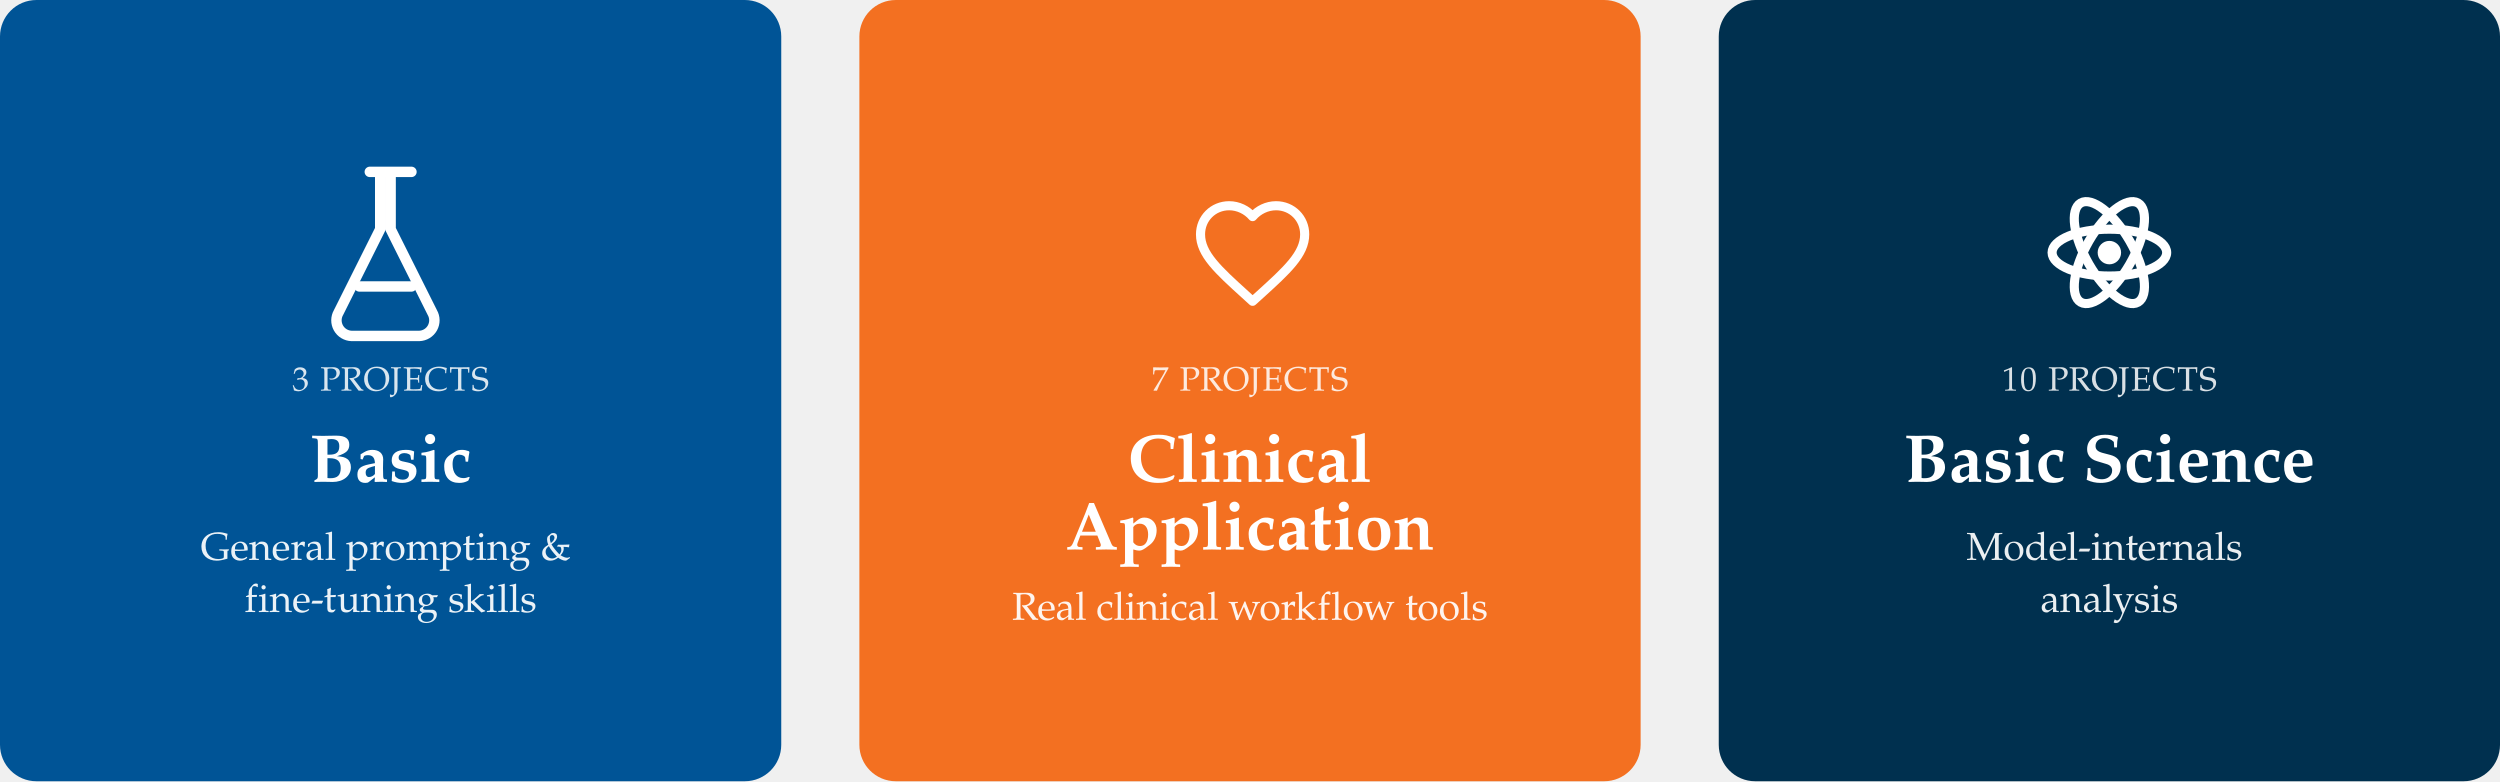
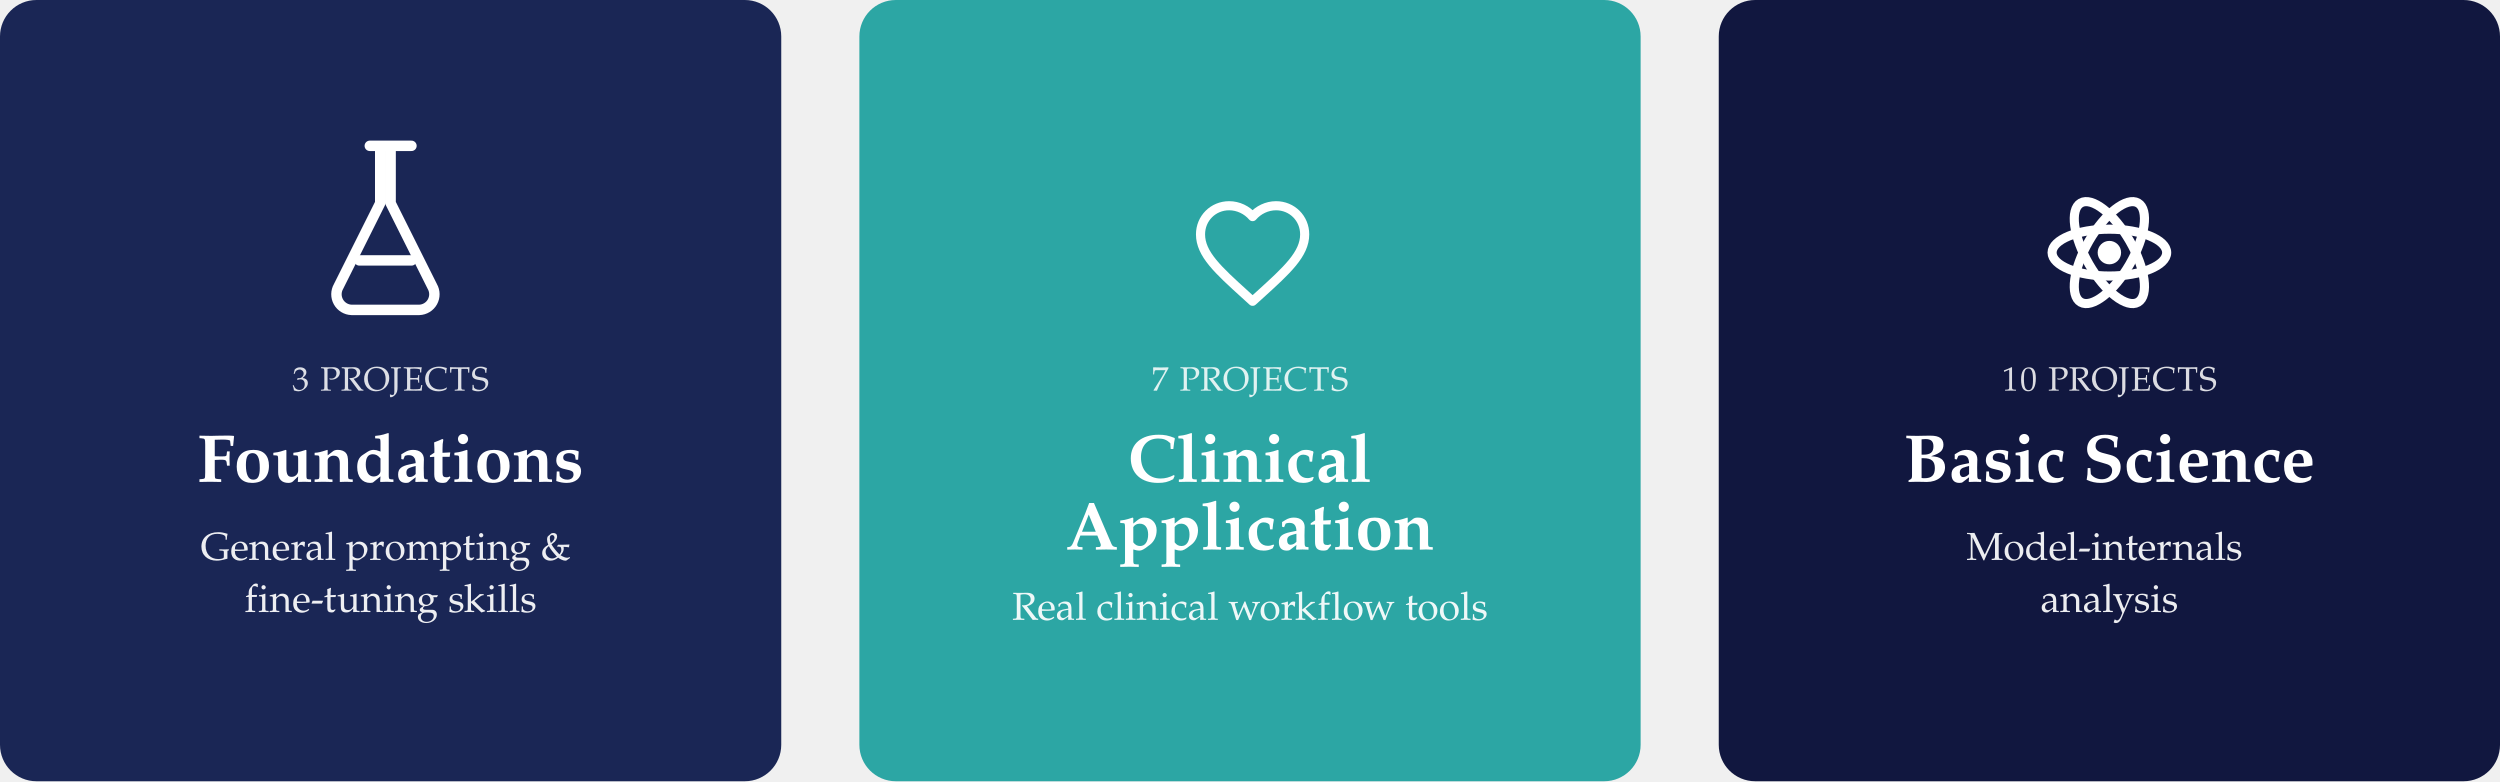
- <svg xmlns="http://www.w3.org/2000/svg" viewBox="0 0 960 300" role="img" aria-label="Three project tracks: Basic, Clinical Application, Basic Science">
+ <svg xmlns="http://www.w3.org/2000/svg" viewBox="0 0 960 300" role="img" aria-label="Three project tracks: Foundations, Clinical Application, Basic Science">
  <defs>
    <style>
      .card-title { font-family: 'Palatino Linotype', Palatino, Georgia, serif; font-size: 26px; font-weight: 700; fill: #ffffff; }
      .card-sub { font-family: 'Palatino Linotype', Palatino, Georgia, serif; font-size: 15px; fill: #ffffff; opacity: 0.92; }
      .card-count { font-family: 'Palatino Linotype', Palatino, Georgia, serif; font-size: 13px; fill: #ffffff; opacity: 0.85; letter-spacing: 0.5px; }
    </style>
  </defs>
-   <rect x="0" y="0" width="300" height="300" rx="14" fill="#005496" />
-   <rect x="330" y="0" width="300" height="300" rx="14" fill="#F37021" />
-   <rect x="660" y="0" width="300" height="300" rx="14" fill="#00304f" />
-   <g transform="translate(120,60)" stroke="#ffffff" stroke-width="4" fill="none" stroke-linejoin="round" stroke-linecap="round">
+   <rect x="0" y="0" width="300" height="300" rx="14" fill="#1A2655" />
+   <rect x="330" y="0" width="300" height="300" rx="14" fill="#2CA6A4" />
+   <rect x="660" y="0" width="300" height="300" rx="14" fill="#11173F" />
+   <g transform="translate(120,50)" stroke="#ffffff" stroke-width="4" fill="none" stroke-linejoin="round" stroke-linecap="round">
    <path d="M22 6 h16 M26 6 v22 l-16 32 a6 6 0 0 0 5 9 h26 a6 6 0 0 0 5 -9 l-16 -32 V6" />
    <path d="M18 50 h20" />
  </g>
  <text x="150" y="150" text-anchor="middle" class="card-count">3 PROJECTS</text>
-   <text x="150" y="185" text-anchor="middle" class="card-title">Basic</text>
+   <text x="150" y="185" text-anchor="middle" class="card-title" font-size="24">Foundations</text>
  <text x="150" y="215" text-anchor="middle" class="card-sub">
    <tspan x="150" dy="0">General prompting &amp;</tspan>
    <tspan x="150" dy="20">fine-tuning skills</tspan>
  </text>
  <g transform="translate(457,73)" stroke="#ffffff" stroke-width="3.5" fill="none" stroke-linejoin="round" stroke-linecap="round">
    <path d="M24 42.7 l-2.9-2.64 C10.8 30.72 4 24.56 4 17 C4 10.84 8.84 6 15 6 c3.48 0 6.82 1.62 9 4.18 C26.18 7.62 29.52 6 33 6 C39.16 6 44 10.84 44 17 c0 7.56-6.8 13.72-17.1 23.08 Z" />
  </g>
  <text x="480" y="150" text-anchor="middle" class="card-count">7 PROJECTS</text>
  <text x="480" y="185" text-anchor="middle" class="card-title">Clinical</text>
  <text x="480" y="211" text-anchor="middle" class="card-title" font-size="22">Application</text>
  <text x="480" y="238" text-anchor="middle" class="card-sub">Real clinical workflow tools</text>
  <g transform="translate(810,97)" stroke="#ffffff" stroke-width="3.5" fill="none">
    <ellipse rx="22" ry="9" />
    <ellipse rx="22" ry="9" transform="rotate(60)" />
    <ellipse rx="22" ry="9" transform="rotate(120)" />
    <circle r="4.5" fill="#ffffff" stroke="none" />
  </g>
  <text x="810" y="150" text-anchor="middle" class="card-count">10 PROJECTS</text>
  <text x="810" y="185" text-anchor="middle" class="card-title" font-size="24">Basic Science</text>
  <text x="810" y="215" text-anchor="middle" class="card-sub">
    <tspan x="810" dy="0">Model-internals</tspan>
    <tspan x="810" dy="20">analysis</tspan>
  </text>
</svg>
